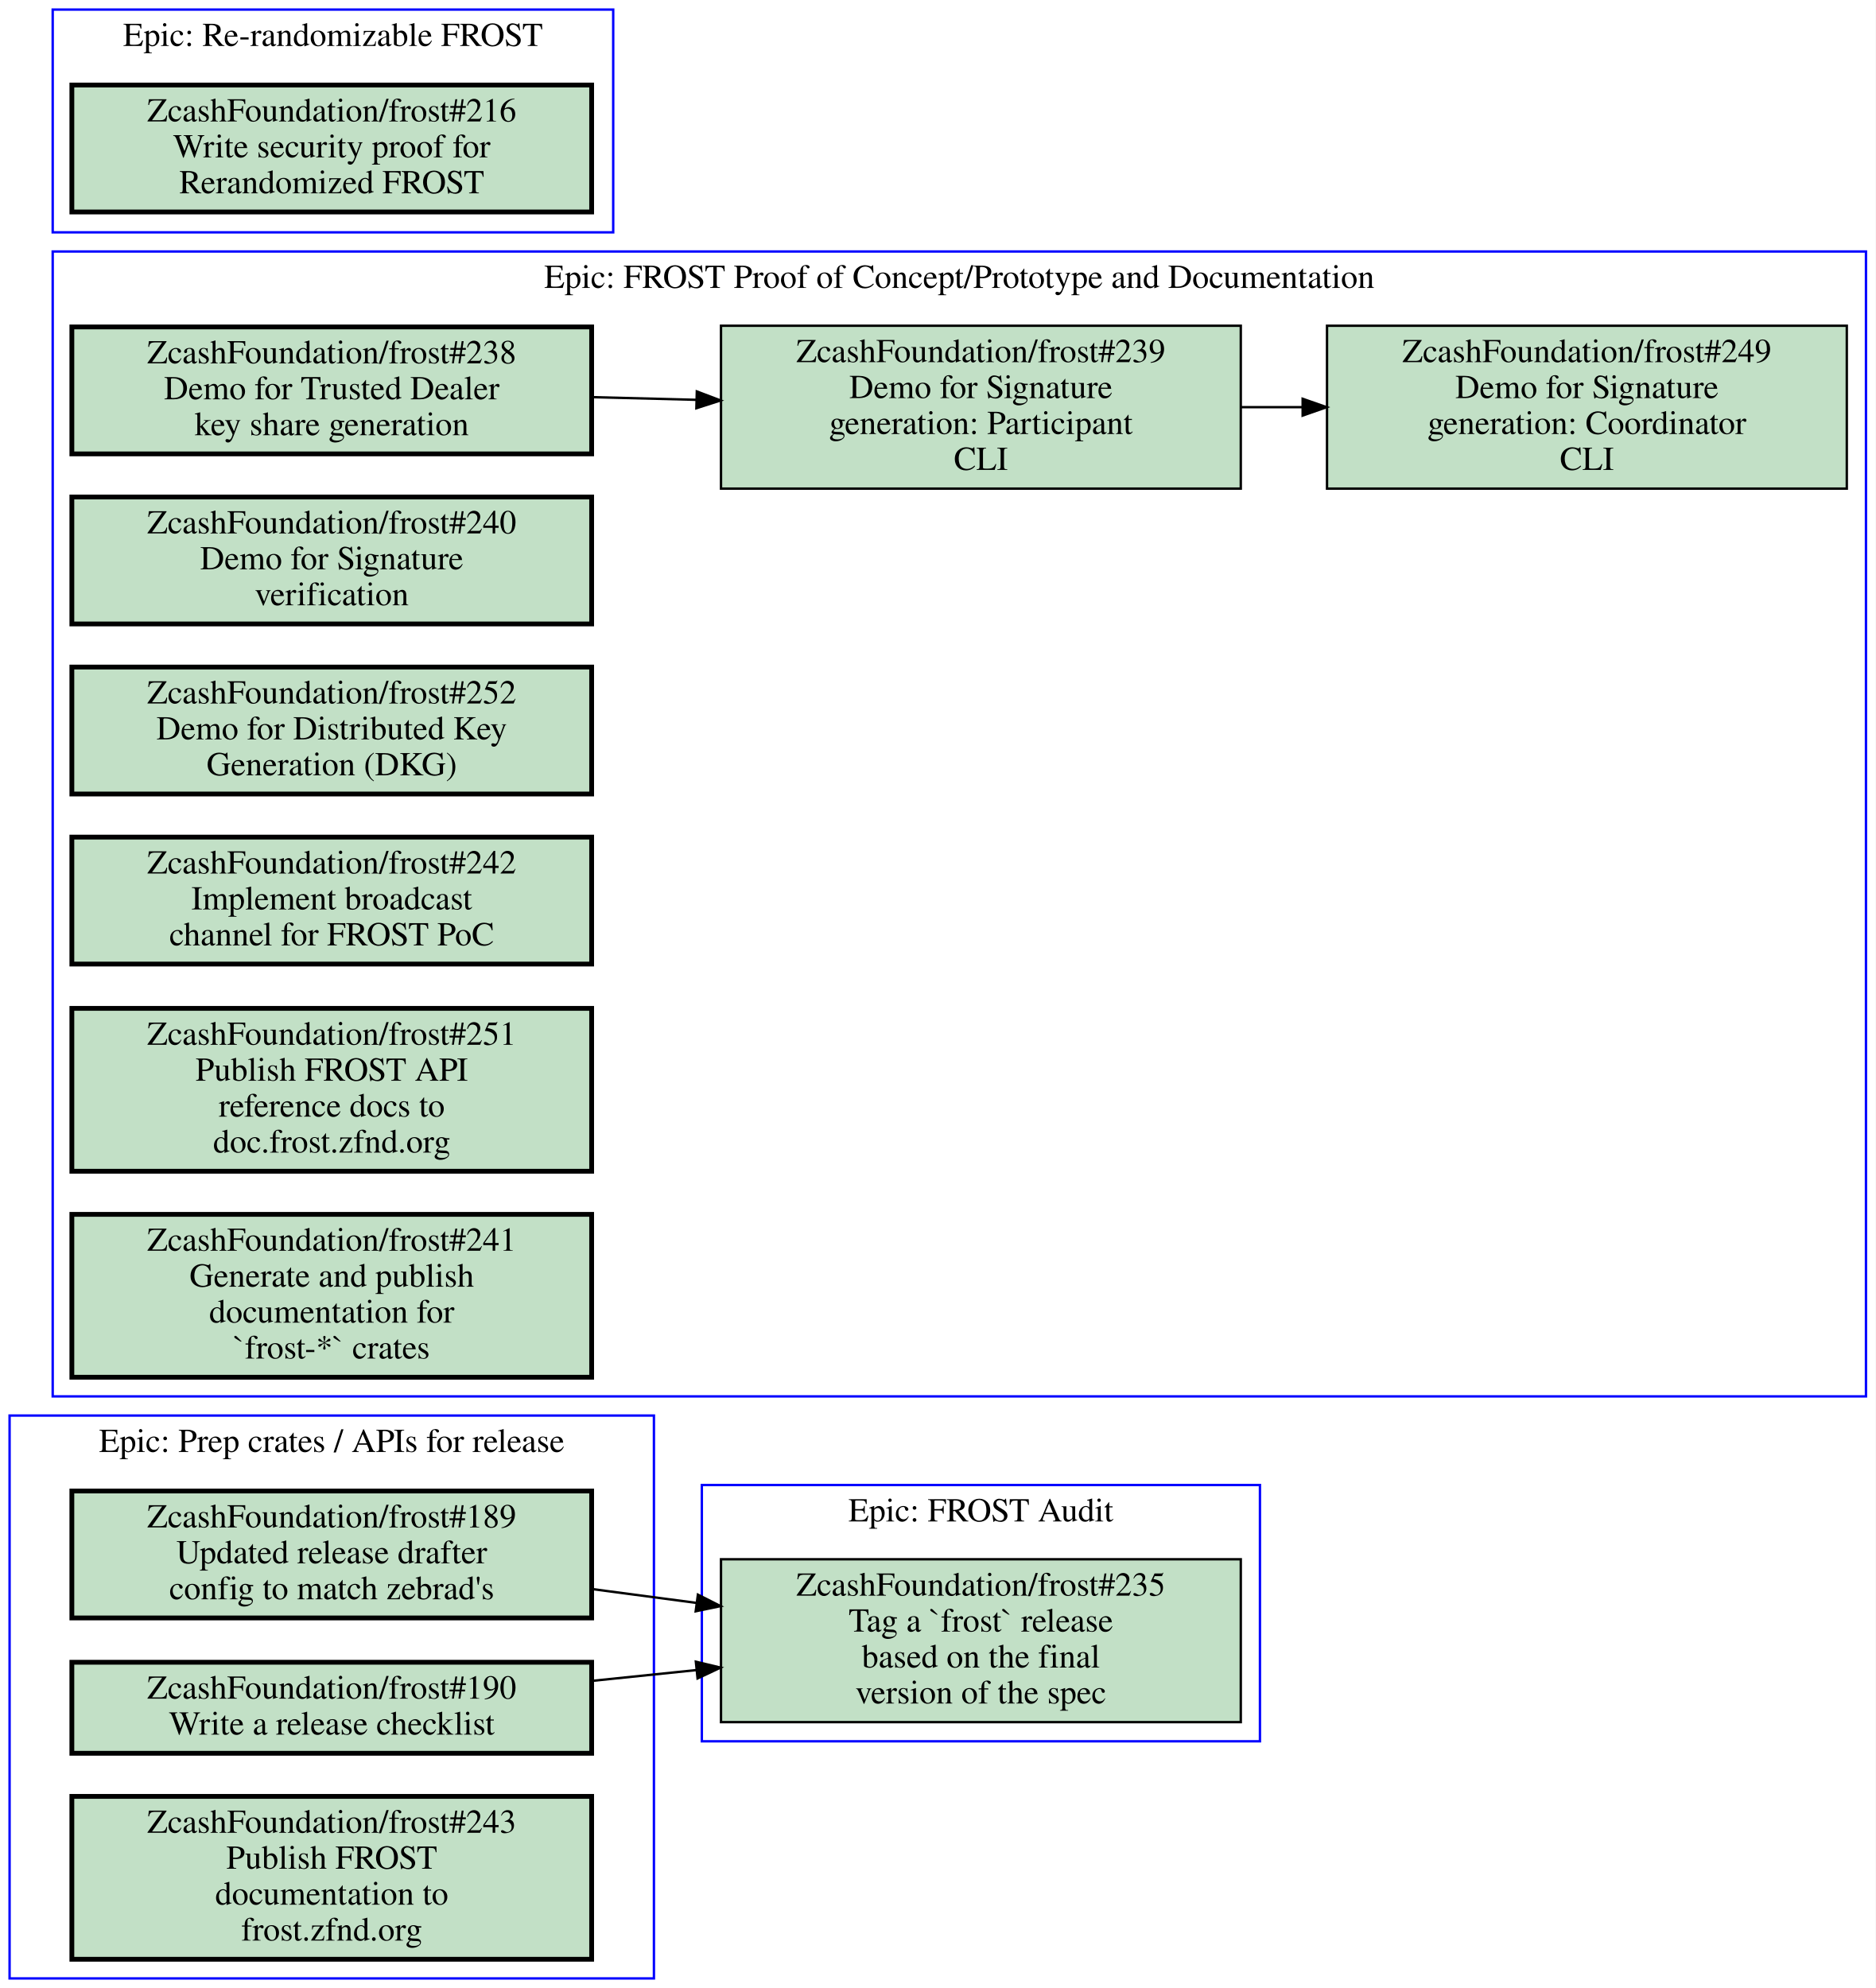
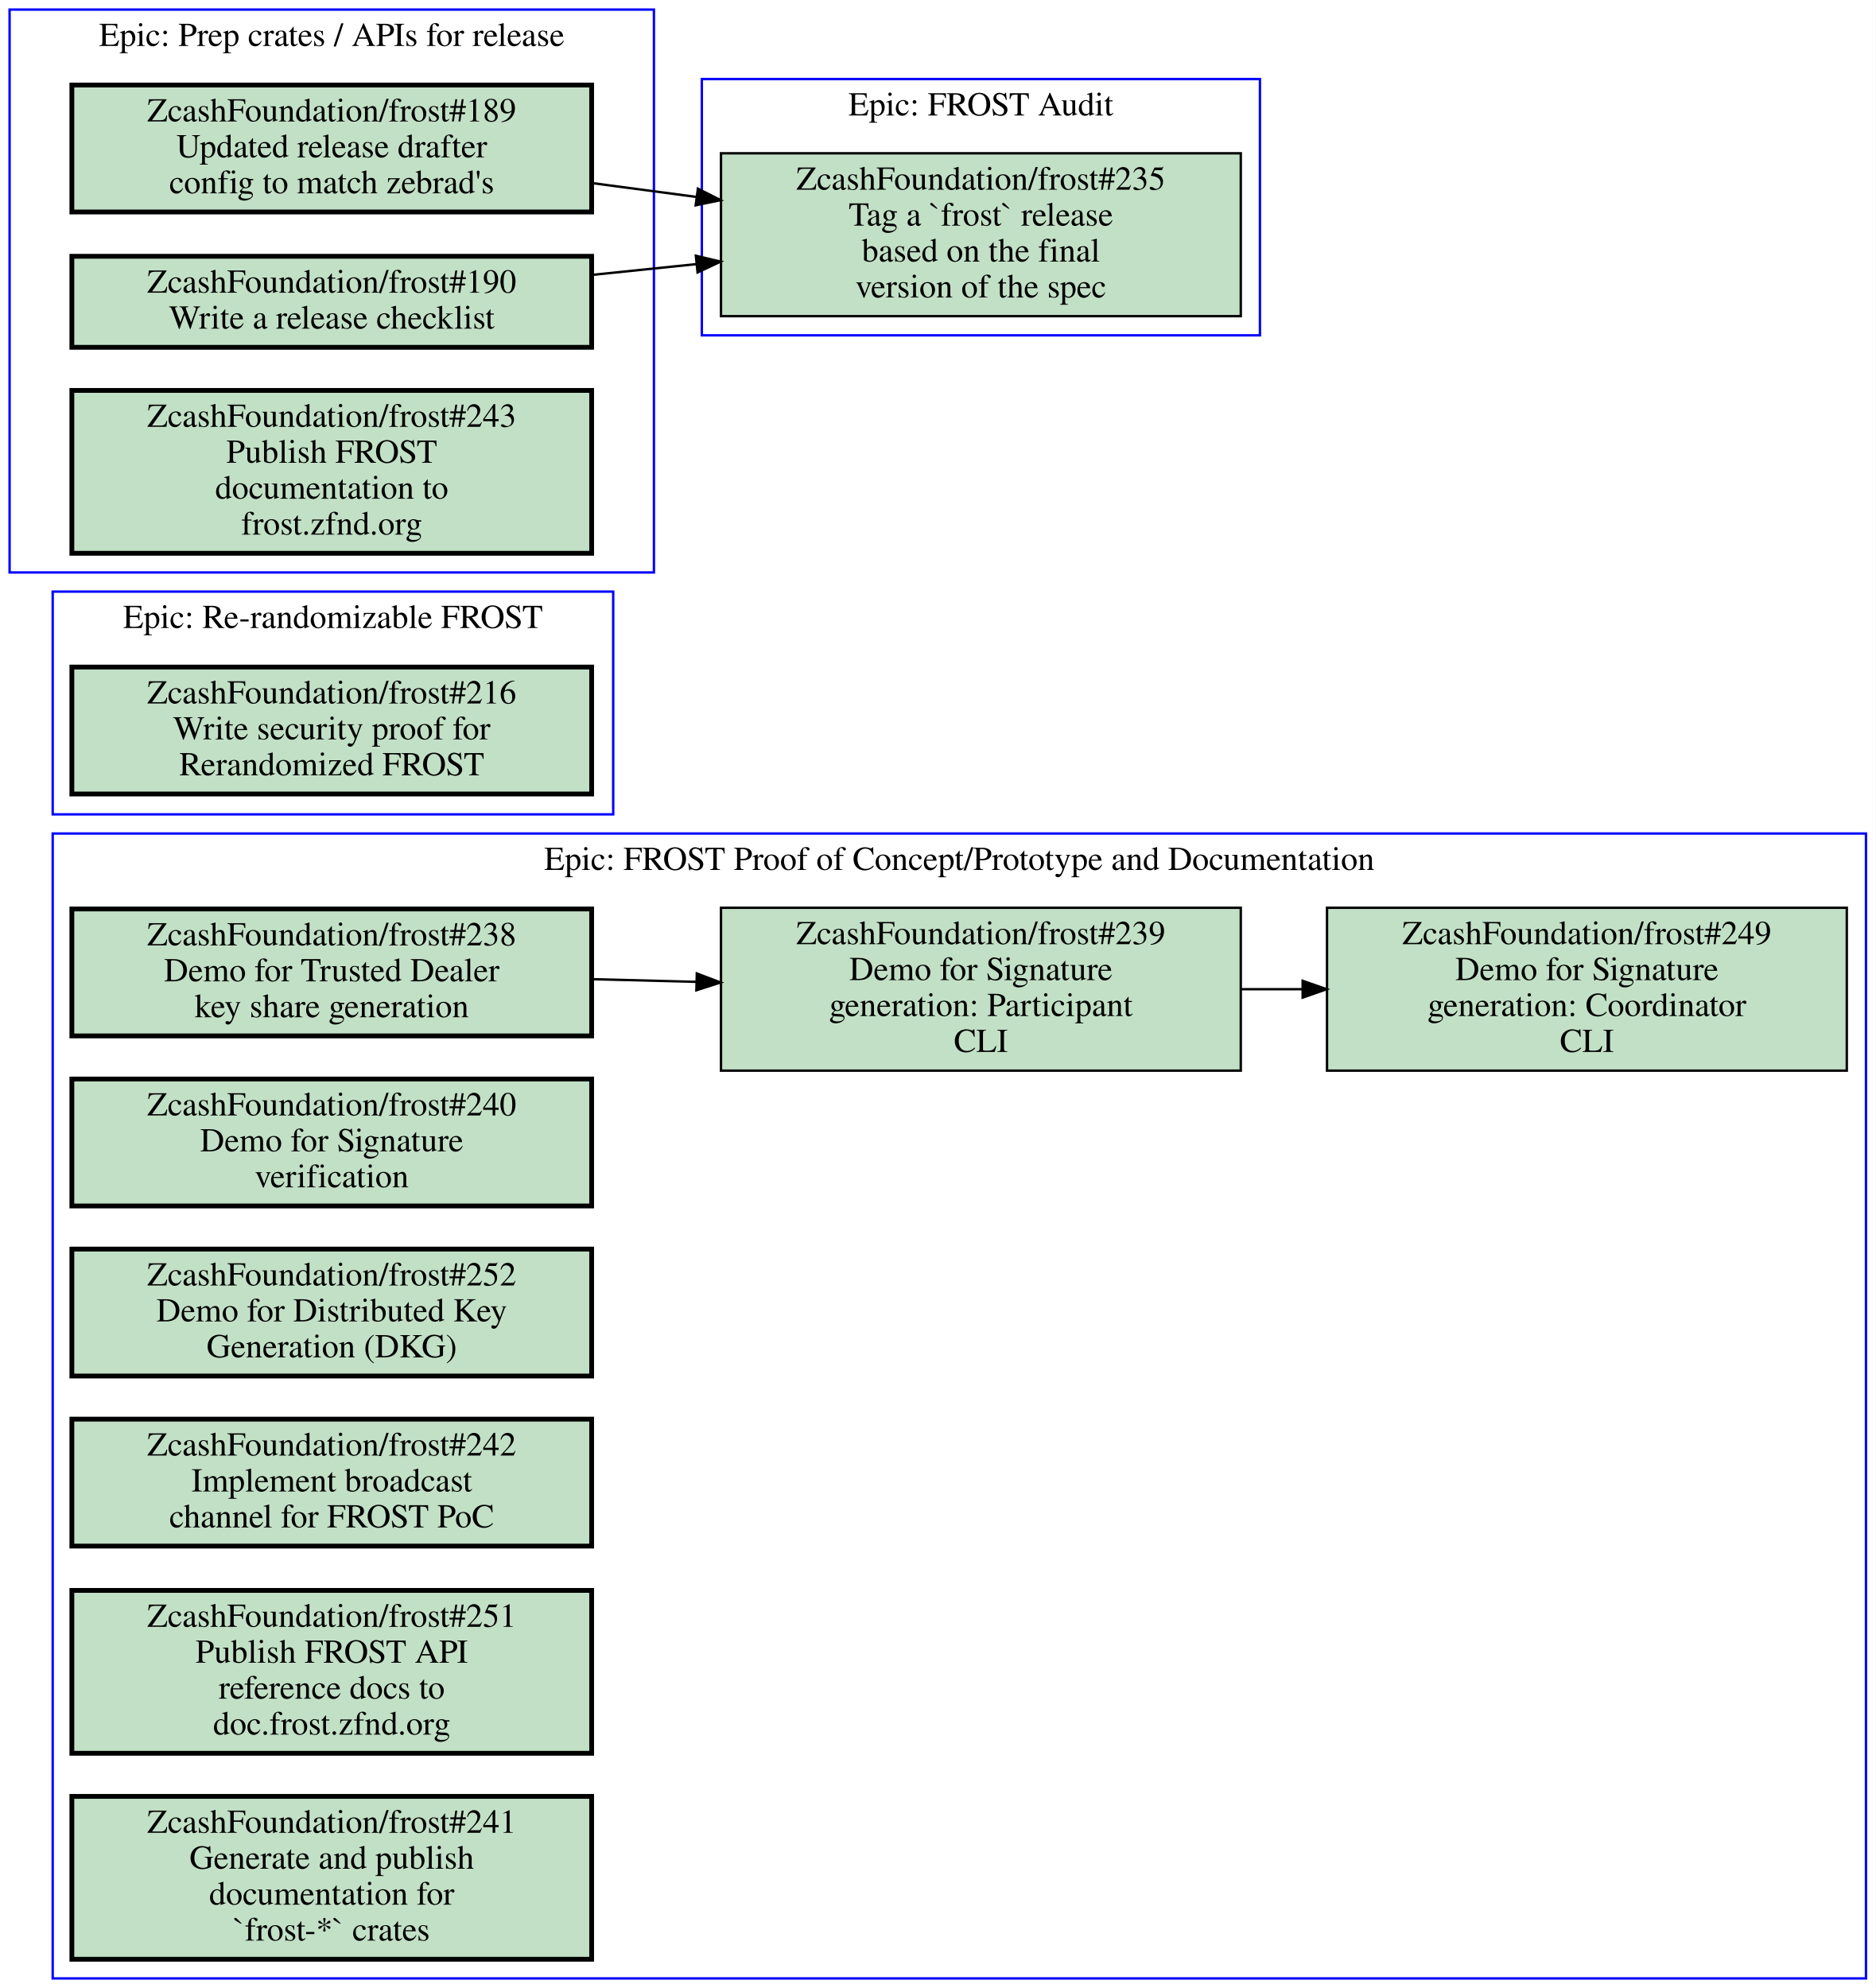
<svg xmlns="http://www.w3.org/2000/svg" xmlns:xlink="http://www.w3.org/1999/xlink" width="783pt" height="830pt" viewBox="0.00 0.00 783.00 830.00">
  <g id="graph0" class="graph" transform="scale(1 1) rotate(0) translate(4 826)">
    <polygon fill="#ffffff" stroke="transparent" points="-4,4 -4,-826 779,-826 779,4 -4,4" />
    <g id="clust1" class="cluster">
-       <polygon fill="none" stroke="#0000ff" points="289,-99 289,-206 522,-206 522,-99 289,-99" />
-       <text text-anchor="middle" x="405.5" y="-190.8" font-family="Times,serif" font-size="14.00" fill="#000000">Epic: FROST Audit</text>
+       <polygon fill="none" stroke="#0000ff" points="18,0 18,-478 775,-478 775,0 18,0" />
+       <text text-anchor="middle" x="396.5" y="-462.8" font-family="Times,serif" font-size="14.00" fill="#000000">Epic: FROST Proof of Concept/Prototype and Documentation</text>
    </g>
    <g id="clust2" class="cluster">
-       <polygon fill="none" stroke="#0000ff" points="18,-243 18,-721 775,-721 775,-243 18,-243" />
-       <text text-anchor="middle" x="396.5" y="-705.8" font-family="Times,serif" font-size="14.00" fill="#000000">Epic: FROST Proof of Concept/Prototype and Documentation</text>
+       <polygon fill="none" stroke="#0000ff" points="18,-486 18,-579 252,-579 252,-486 18,-486" />
+       <text text-anchor="middle" x="135" y="-563.8" font-family="Times,serif" font-size="14.00" fill="#000000">Epic: Re-randomizable FROST</text>
    </g>
    <g id="clust3" class="cluster">
-       <polygon fill="none" stroke="#0000ff" points="18,-729 18,-822 252,-822 252,-729 18,-729" />
-       <text text-anchor="middle" x="135" y="-806.8" font-family="Times,serif" font-size="14.00" fill="#000000">Epic: Re-randomizable FROST</text>
+       <polygon fill="none" stroke="#0000ff" points="0,-587 0,-822 269,-822 269,-587 0,-587" />
+       <text text-anchor="middle" x="134.5" y="-806.8" font-family="Times,serif" font-size="14.00" fill="#000000">Epic: Prep crates / APIs for release</text>
    </g>
    <g id="clust4" class="cluster">
-       <polygon fill="none" stroke="#0000ff" points="0,0 0,-235 269,-235 269,0 0,0" />
-       <text text-anchor="middle" x="134.5" y="-219.8" font-family="Times,serif" font-size="14.00" fill="#000000">Epic: Prep crates / APIs for release</text>
+       <polygon fill="none" stroke="#0000ff" points="289,-686 289,-793 522,-793 522,-686 289,-686" />
+       <text text-anchor="middle" x="405.5" y="-777.8" font-family="Times,serif" font-size="14.00" fill="#000000">Epic: FROST Audit</text>
    </g>
    <g id="node1" class="node open">
      <g id="a_node1">
-         <a xlink:href="https://github.com/ZcashFoundation/frost/issues/235" xlink:title="ZcashFoundation/frost#235&#10;Tag a `frost` release&#10;based on the final&#10;version of the spec" target="_blank">
-           <polygon fill="#c2e0c6" stroke="#000000" points="514,-175 297,-175 297,-107 514,-107 514,-175" />
-           <text text-anchor="middle" x="405.5" y="-159.8" font-family="Times,serif" font-size="14.00" fill="#000000">ZcashFoundation/frost#235</text>
-           <text text-anchor="middle" x="405.5" y="-144.8" font-family="Times,serif" font-size="14.00" fill="#000000">Tag a `frost` release</text>
-           <text text-anchor="middle" x="405.5" y="-129.8" font-family="Times,serif" font-size="14.00" fill="#000000">based on the final</text>
-           <text text-anchor="middle" x="405.5" y="-114.8" font-family="Times,serif" font-size="14.00" fill="#000000">version of the spec</text>
+         <a xlink:href="https://github.com/ZcashFoundation/frost/issues/238" xlink:title="ZcashFoundation/frost#238&#10;Demo for Trusted Dealer&#10;key share generation" target="_blank">
+           <polygon fill="#c2e0c6" stroke="#000000" stroke-width="2" points="243,-446.5 26,-446.5 26,-393.5 243,-393.5 243,-446.5" />
+           <text text-anchor="middle" x="134.5" y="-431.3" font-family="Times,serif" font-size="14.00" fill="#000000">ZcashFoundation/frost#238</text>
+           <text text-anchor="middle" x="134.5" y="-416.3" font-family="Times,serif" font-size="14.00" fill="#000000">Demo for Trusted Dealer</text>
+           <text text-anchor="middle" x="134.5" y="-401.3" font-family="Times,serif" font-size="14.00" fill="#000000">key share generation</text>
        </a>
      </g>
    </g>
    <g id="node2" class="node open">
      <g id="a_node2">
-         <a xlink:href="https://github.com/ZcashFoundation/frost/issues/238" xlink:title="ZcashFoundation/frost#238&#10;Demo for Trusted Dealer&#10;key share generation" target="_blank">
-           <polygon fill="#c2e0c6" stroke="#000000" stroke-width="2" points="243,-689.5 26,-689.5 26,-636.5 243,-636.5 243,-689.5" />
-           <text text-anchor="middle" x="134.5" y="-674.3" font-family="Times,serif" font-size="14.00" fill="#000000">ZcashFoundation/frost#238</text>
-           <text text-anchor="middle" x="134.5" y="-659.3" font-family="Times,serif" font-size="14.00" fill="#000000">Demo for Trusted Dealer</text>
-           <text text-anchor="middle" x="134.5" y="-644.3" font-family="Times,serif" font-size="14.00" fill="#000000">key share generation</text>
-         </a>
-       </g>
-     </g>
-     <g id="node3" class="node open">
-       <g id="a_node3">
        <a xlink:href="https://github.com/ZcashFoundation/frost/issues/239" xlink:title="ZcashFoundation/frost#239&#10;Demo for Signature&#10;generation: Participant&#10;CLI" target="_blank">
-           <polygon fill="#c2e0c6" stroke="#000000" points="514,-690 297,-690 297,-622 514,-622 514,-690" />
-           <text text-anchor="middle" x="405.5" y="-674.8" font-family="Times,serif" font-size="14.00" fill="#000000">ZcashFoundation/frost#239</text>
-           <text text-anchor="middle" x="405.5" y="-659.8" font-family="Times,serif" font-size="14.00" fill="#000000">Demo for Signature</text>
-           <text text-anchor="middle" x="405.5" y="-644.8" font-family="Times,serif" font-size="14.00" fill="#000000">generation: Participant</text>
-           <text text-anchor="middle" x="405.5" y="-629.8" font-family="Times,serif" font-size="14.00" fill="#000000">CLI</text>
+           <polygon fill="#c2e0c6" stroke="#000000" points="514,-447 297,-447 297,-379 514,-379 514,-447" />
+           <text text-anchor="middle" x="405.5" y="-431.8" font-family="Times,serif" font-size="14.00" fill="#000000">ZcashFoundation/frost#239</text>
+           <text text-anchor="middle" x="405.5" y="-416.8" font-family="Times,serif" font-size="14.00" fill="#000000">Demo for Signature</text>
+           <text text-anchor="middle" x="405.5" y="-401.8" font-family="Times,serif" font-size="14.00" fill="#000000">generation: Participant</text>
+           <text text-anchor="middle" x="405.5" y="-386.8" font-family="Times,serif" font-size="14.00" fill="#000000">CLI</text>
        </a>
      </g>
    </g>
    <g id="edge1" class="edge">
-       <path fill="none" stroke="#000000" d="M243.16,-660.19C257.52,-659.82 272.3,-659.44 286.81,-659.07" />
-       <polygon fill="#000000" stroke="#000000" points="286.904,-662.569 296.81,-658.81 286.722,-655.571 286.904,-662.569" />
+       <path fill="none" stroke="#000000" d="M243.16,-417.19C257.52,-416.82 272.3,-416.44 286.81,-416.07" />
+       <polygon fill="#000000" stroke="#000000" points="286.904,-419.569 296.81,-415.81 286.722,-412.571 286.904,-419.569" />
    </g>
-     <g id="node4" class="node open">
-       <g id="a_node4">
+     <g id="node3" class="node open">
+       <g id="a_node3">
        <a xlink:href="https://github.com/ZcashFoundation/frost/issues/249" xlink:title="ZcashFoundation/frost#249&#10;Demo for Signature&#10;generation: Coordinator&#10;CLI" target="_blank">
-           <polygon fill="#c2e0c6" stroke="#000000" points="767,-690 550,-690 550,-622 767,-622 767,-690" />
-           <text text-anchor="middle" x="658.5" y="-674.8" font-family="Times,serif" font-size="14.00" fill="#000000">ZcashFoundation/frost#249</text>
-           <text text-anchor="middle" x="658.5" y="-659.8" font-family="Times,serif" font-size="14.00" fill="#000000">Demo for Signature</text>
-           <text text-anchor="middle" x="658.5" y="-644.8" font-family="Times,serif" font-size="14.00" fill="#000000">generation: Coordinator</text>
-           <text text-anchor="middle" x="658.5" y="-629.8" font-family="Times,serif" font-size="14.00" fill="#000000">CLI</text>
+           <polygon fill="#c2e0c6" stroke="#000000" points="767,-447 550,-447 550,-379 767,-379 767,-447" />
+           <text text-anchor="middle" x="658.5" y="-431.8" font-family="Times,serif" font-size="14.00" fill="#000000">ZcashFoundation/frost#249</text>
+           <text text-anchor="middle" x="658.5" y="-416.8" font-family="Times,serif" font-size="14.00" fill="#000000">Demo for Signature</text>
+           <text text-anchor="middle" x="658.5" y="-401.8" font-family="Times,serif" font-size="14.00" fill="#000000">generation: Coordinator</text>
+           <text text-anchor="middle" x="658.5" y="-386.8" font-family="Times,serif" font-size="14.00" fill="#000000">CLI</text>
        </a>
      </g>
    </g>
    <g id="edge2" class="edge">
-       <path fill="none" stroke="#000000" d="M514.26,-656C522.64,-656 531.13,-656 539.57,-656" />
-       <polygon fill="#000000" stroke="#000000" points="539.83,-659.5 549.83,-656 539.83,-652.5 539.83,-659.5" />
+       <path fill="none" stroke="#000000" d="M514.26,-413C522.64,-413 531.13,-413 539.57,-413" />
+       <polygon fill="#000000" stroke="#000000" points="539.83,-416.5 549.83,-413 539.83,-409.5 539.83,-416.5" />
+     </g>
+     <g id="node4" class="node open">
+       <g id="a_node4">
+         <a xlink:href="https://github.com/ZcashFoundation/frost/issues/240" xlink:title="ZcashFoundation/frost#240&#10;Demo for Signature&#10;verification" target="_blank">
+           <polygon fill="#c2e0c6" stroke="#000000" stroke-width="2" points="243,-375.5 26,-375.5 26,-322.5 243,-322.5 243,-375.5" />
+           <text text-anchor="middle" x="134.5" y="-360.3" font-family="Times,serif" font-size="14.00" fill="#000000">ZcashFoundation/frost#240</text>
+           <text text-anchor="middle" x="134.5" y="-345.3" font-family="Times,serif" font-size="14.00" fill="#000000">Demo for Signature</text>
+           <text text-anchor="middle" x="134.5" y="-330.3" font-family="Times,serif" font-size="14.00" fill="#000000">verification</text>
+         </a>
+       </g>
    </g>
    <g id="node5" class="node open">
      <g id="a_node5">
-         <a xlink:href="https://github.com/ZcashFoundation/frost/issues/240" xlink:title="ZcashFoundation/frost#240&#10;Demo for Signature&#10;verification" target="_blank">
-           <polygon fill="#c2e0c6" stroke="#000000" stroke-width="2" points="243,-618.5 26,-618.5 26,-565.5 243,-565.5 243,-618.5" />
-           <text text-anchor="middle" x="134.5" y="-603.3" font-family="Times,serif" font-size="14.00" fill="#000000">ZcashFoundation/frost#240</text>
-           <text text-anchor="middle" x="134.5" y="-588.3" font-family="Times,serif" font-size="14.00" fill="#000000">Demo for Signature</text>
-           <text text-anchor="middle" x="134.5" y="-573.3" font-family="Times,serif" font-size="14.00" fill="#000000">verification</text>
+         <a xlink:href="https://github.com/ZcashFoundation/frost/issues/252" xlink:title="ZcashFoundation/frost#252&#10;Demo for Distributed Key&#10;Generation (DKG)" target="_blank">
+           <polygon fill="#c2e0c6" stroke="#000000" stroke-width="2" points="243,-304.5 26,-304.5 26,-251.5 243,-251.5 243,-304.5" />
+           <text text-anchor="middle" x="134.5" y="-289.3" font-family="Times,serif" font-size="14.00" fill="#000000">ZcashFoundation/frost#252</text>
+           <text text-anchor="middle" x="134.5" y="-274.3" font-family="Times,serif" font-size="14.00" fill="#000000">Demo for Distributed Key</text>
+           <text text-anchor="middle" x="134.5" y="-259.3" font-family="Times,serif" font-size="14.00" fill="#000000">Generation (DKG)</text>
        </a>
      </g>
    </g>
    <g id="node6" class="node open">
      <g id="a_node6">
-         <a xlink:href="https://github.com/ZcashFoundation/frost/issues/252" xlink:title="ZcashFoundation/frost#252&#10;Demo for Distributed Key&#10;Generation (DKG)" target="_blank">
-           <polygon fill="#c2e0c6" stroke="#000000" stroke-width="2" points="243,-547.5 26,-547.5 26,-494.5 243,-494.5 243,-547.5" />
-           <text text-anchor="middle" x="134.5" y="-532.3" font-family="Times,serif" font-size="14.00" fill="#000000">ZcashFoundation/frost#252</text>
-           <text text-anchor="middle" x="134.5" y="-517.3" font-family="Times,serif" font-size="14.00" fill="#000000">Demo for Distributed Key</text>
-           <text text-anchor="middle" x="134.5" y="-502.3" font-family="Times,serif" font-size="14.00" fill="#000000">Generation (DKG)</text>
+         <a xlink:href="https://github.com/ZcashFoundation/frost/issues/242" xlink:title="ZcashFoundation/frost#242&#10;Implement broadcast&#10;channel for FROST PoC" target="_blank">
+           <polygon fill="#c2e0c6" stroke="#000000" stroke-width="2" points="243,-233.5 26,-233.5 26,-180.5 243,-180.5 243,-233.5" />
+           <text text-anchor="middle" x="134.5" y="-218.3" font-family="Times,serif" font-size="14.00" fill="#000000">ZcashFoundation/frost#242</text>
+           <text text-anchor="middle" x="134.5" y="-203.3" font-family="Times,serif" font-size="14.00" fill="#000000">Implement broadcast</text>
+           <text text-anchor="middle" x="134.5" y="-188.3" font-family="Times,serif" font-size="14.00" fill="#000000">channel for FROST PoC</text>
        </a>
      </g>
    </g>
    <g id="node7" class="node open">
      <g id="a_node7">
-         <a xlink:href="https://github.com/ZcashFoundation/frost/issues/242" xlink:title="ZcashFoundation/frost#242&#10;Implement broadcast&#10;channel for FROST PoC" target="_blank">
-           <polygon fill="#c2e0c6" stroke="#000000" stroke-width="2" points="243,-476.5 26,-476.5 26,-423.5 243,-423.5 243,-476.5" />
-           <text text-anchor="middle" x="134.5" y="-461.3" font-family="Times,serif" font-size="14.00" fill="#000000">ZcashFoundation/frost#242</text>
-           <text text-anchor="middle" x="134.5" y="-446.3" font-family="Times,serif" font-size="14.00" fill="#000000">Implement broadcast</text>
-           <text text-anchor="middle" x="134.5" y="-431.3" font-family="Times,serif" font-size="14.00" fill="#000000">channel for FROST PoC</text>
+         <a xlink:href="https://github.com/ZcashFoundation/frost/issues/251" xlink:title="ZcashFoundation/frost#251&#10;Publish FROST API&#10;reference docs to&#10;doc.frost.zfnd.org" target="_blank">
+           <polygon fill="#c2e0c6" stroke="#000000" stroke-width="2" points="243,-162 26,-162 26,-94 243,-94 243,-162" />
+           <text text-anchor="middle" x="134.5" y="-146.8" font-family="Times,serif" font-size="14.00" fill="#000000">ZcashFoundation/frost#251</text>
+           <text text-anchor="middle" x="134.5" y="-131.8" font-family="Times,serif" font-size="14.00" fill="#000000">Publish FROST API</text>
+           <text text-anchor="middle" x="134.5" y="-116.8" font-family="Times,serif" font-size="14.00" fill="#000000">reference docs to</text>
+           <text text-anchor="middle" x="134.5" y="-101.8" font-family="Times,serif" font-size="14.00" fill="#000000">doc.frost.zfnd.org</text>
        </a>
      </g>
    </g>
    <g id="node8" class="node open">
      <g id="a_node8">
-         <a xlink:href="https://github.com/ZcashFoundation/frost/issues/251" xlink:title="ZcashFoundation/frost#251&#10;Publish FROST API&#10;reference docs to&#10;doc.frost.zfnd.org" target="_blank">
-           <polygon fill="#c2e0c6" stroke="#000000" stroke-width="2" points="243,-405 26,-405 26,-337 243,-337 243,-405" />
-           <text text-anchor="middle" x="134.5" y="-389.8" font-family="Times,serif" font-size="14.00" fill="#000000">ZcashFoundation/frost#251</text>
-           <text text-anchor="middle" x="134.5" y="-374.8" font-family="Times,serif" font-size="14.00" fill="#000000">Publish FROST API</text>
-           <text text-anchor="middle" x="134.5" y="-359.8" font-family="Times,serif" font-size="14.00" fill="#000000">reference docs to</text>
-           <text text-anchor="middle" x="134.5" y="-344.8" font-family="Times,serif" font-size="14.00" fill="#000000">doc.frost.zfnd.org</text>
+         <a xlink:href="https://github.com/ZcashFoundation/frost/issues/241" xlink:title="ZcashFoundation/frost#241&#10;Generate and publish&#10;documentation for&#10;`frost-*` crates" target="_blank">
+           <polygon fill="#c2e0c6" stroke="#000000" stroke-width="2" points="243,-76 26,-76 26,-8 243,-8 243,-76" />
+           <text text-anchor="middle" x="134.5" y="-60.8" font-family="Times,serif" font-size="14.00" fill="#000000">ZcashFoundation/frost#241</text>
+           <text text-anchor="middle" x="134.5" y="-45.8" font-family="Times,serif" font-size="14.00" fill="#000000">Generate and publish</text>
+           <text text-anchor="middle" x="134.5" y="-30.8" font-family="Times,serif" font-size="14.00" fill="#000000">documentation for</text>
+           <text text-anchor="middle" x="134.5" y="-15.8" font-family="Times,serif" font-size="14.00" fill="#000000">`frost-*` crates</text>
        </a>
      </g>
    </g>
    <g id="node9" class="node open">
      <g id="a_node9">
-         <a xlink:href="https://github.com/ZcashFoundation/frost/issues/241" xlink:title="ZcashFoundation/frost#241&#10;Generate and publish&#10;documentation for&#10;`frost-*` crates" target="_blank">
-           <polygon fill="#c2e0c6" stroke="#000000" stroke-width="2" points="243,-319 26,-319 26,-251 243,-251 243,-319" />
-           <text text-anchor="middle" x="134.5" y="-303.8" font-family="Times,serif" font-size="14.00" fill="#000000">ZcashFoundation/frost#241</text>
-           <text text-anchor="middle" x="134.5" y="-288.8" font-family="Times,serif" font-size="14.00" fill="#000000">Generate and publish</text>
-           <text text-anchor="middle" x="134.5" y="-273.8" font-family="Times,serif" font-size="14.00" fill="#000000">documentation for</text>
-           <text text-anchor="middle" x="134.5" y="-258.8" font-family="Times,serif" font-size="14.00" fill="#000000">`frost-*` crates</text>
+         <a xlink:href="https://github.com/ZcashFoundation/frost/issues/216" xlink:title="ZcashFoundation/frost#216&#10;Write security proof for&#10;Rerandomized FROST" target="_blank">
+           <polygon fill="#c2e0c6" stroke="#000000" stroke-width="2" points="243,-547.5 26,-547.5 26,-494.5 243,-494.5 243,-547.5" />
+           <text text-anchor="middle" x="134.5" y="-532.3" font-family="Times,serif" font-size="14.00" fill="#000000">ZcashFoundation/frost#216</text>
+           <text text-anchor="middle" x="134.5" y="-517.3" font-family="Times,serif" font-size="14.00" fill="#000000">Write security proof for</text>
+           <text text-anchor="middle" x="134.5" y="-502.3" font-family="Times,serif" font-size="14.00" fill="#000000">Rerandomized FROST</text>
        </a>
      </g>
    </g>
    <g id="node10" class="node open">
      <g id="a_node10">
-         <a xlink:href="https://github.com/ZcashFoundation/frost/issues/216" xlink:title="ZcashFoundation/frost#216&#10;Write security proof for&#10;Rerandomized FROST" target="_blank">
+         <a xlink:href="https://github.com/ZcashFoundation/frost/issues/189" xlink:title="ZcashFoundation/frost#189&#10;Updated release drafter&#10;config to match zebrad's" target="_blank">
          <polygon fill="#c2e0c6" stroke="#000000" stroke-width="2" points="243,-790.5 26,-790.5 26,-737.5 243,-737.5 243,-790.5" />
-           <text text-anchor="middle" x="134.5" y="-775.3" font-family="Times,serif" font-size="14.00" fill="#000000">ZcashFoundation/frost#216</text>
-           <text text-anchor="middle" x="134.5" y="-760.3" font-family="Times,serif" font-size="14.00" fill="#000000">Write security proof for</text>
-           <text text-anchor="middle" x="134.5" y="-745.3" font-family="Times,serif" font-size="14.00" fill="#000000">Rerandomized FROST</text>
+           <text text-anchor="middle" x="134.5" y="-775.3" font-family="Times,serif" font-size="14.00" fill="#000000">ZcashFoundation/frost#189</text>
+           <text text-anchor="middle" x="134.5" y="-760.3" font-family="Times,serif" font-size="14.00" fill="#000000">Updated release drafter</text>
+           <text text-anchor="middle" x="134.5" y="-745.3" font-family="Times,serif" font-size="14.00" fill="#000000">config to match zebrad's</text>
        </a>
      </g>
    </g>
-     <g id="node11" class="node open">
-       <g id="a_node11">
-         <a xlink:href="https://github.com/ZcashFoundation/frost/issues/189" xlink:title="ZcashFoundation/frost#189&#10;Updated release drafter&#10;config to match zebrad's" target="_blank">
-           <polygon fill="#c2e0c6" stroke="#000000" stroke-width="2" points="243,-203.5 26,-203.5 26,-150.5 243,-150.5 243,-203.5" />
-           <text text-anchor="middle" x="134.5" y="-188.3" font-family="Times,serif" font-size="14.00" fill="#000000">ZcashFoundation/frost#189</text>
-           <text text-anchor="middle" x="134.5" y="-173.3" font-family="Times,serif" font-size="14.00" fill="#000000">Updated release drafter</text>
-           <text text-anchor="middle" x="134.5" y="-158.3" font-family="Times,serif" font-size="14.00" fill="#000000">config to match zebrad's</text>
+     <g id="node13" class="node open">
+       <g id="a_node13">
+         <a xlink:href="https://github.com/ZcashFoundation/frost/issues/235" xlink:title="ZcashFoundation/frost#235&#10;Tag a `frost` release&#10;based on the final&#10;version of the spec" target="_blank">
+           <polygon fill="#c2e0c6" stroke="#000000" points="514,-762 297,-762 297,-694 514,-694 514,-762" />
+           <text text-anchor="middle" x="405.5" y="-746.8" font-family="Times,serif" font-size="14.00" fill="#000000">ZcashFoundation/frost#235</text>
+           <text text-anchor="middle" x="405.5" y="-731.8" font-family="Times,serif" font-size="14.00" fill="#000000">Tag a `frost` release</text>
+           <text text-anchor="middle" x="405.5" y="-716.8" font-family="Times,serif" font-size="14.00" fill="#000000">based on the final</text>
+           <text text-anchor="middle" x="405.5" y="-701.8" font-family="Times,serif" font-size="14.00" fill="#000000">version of the spec</text>
        </a>
      </g>
    </g>
    <g id="edge3" class="edge">
-       <path fill="none" stroke="#000000" d="M243.16,-162.56C257.52,-160.66 272.3,-158.69 286.81,-156.77" />
-       <polygon fill="#000000" stroke="#000000" points="287.359,-160.228 296.81,-155.44 286.436,-153.289 287.359,-160.228" />
+       <path fill="none" stroke="#000000" d="M243.16,-749.56C257.52,-747.66 272.3,-745.69 286.81,-743.77" />
+       <polygon fill="#000000" stroke="#000000" points="287.359,-747.228 296.81,-742.44 286.436,-740.289 287.359,-747.228" />
    </g>
-     <g id="node12" class="node open">
-       <g id="a_node12">
+     <g id="node11" class="node open">
+       <g id="a_node11">
        <a xlink:href="https://github.com/ZcashFoundation/frost/issues/190" xlink:title="ZcashFoundation/frost#190&#10;Write a release checklist" target="_blank">
-           <polygon fill="#c2e0c6" stroke="#000000" stroke-width="2" points="243,-132 26,-132 26,-94 243,-94 243,-132" />
-           <text text-anchor="middle" x="134.5" y="-116.8" font-family="Times,serif" font-size="14.00" fill="#000000">ZcashFoundation/frost#190</text>
-           <text text-anchor="middle" x="134.5" y="-101.8" font-family="Times,serif" font-size="14.00" fill="#000000">Write a release checklist</text>
+           <polygon fill="#c2e0c6" stroke="#000000" stroke-width="2" points="243,-719 26,-719 26,-681 243,-681 243,-719" />
+           <text text-anchor="middle" x="134.5" y="-703.8" font-family="Times,serif" font-size="14.00" fill="#000000">ZcashFoundation/frost#190</text>
+           <text text-anchor="middle" x="134.5" y="-688.8" font-family="Times,serif" font-size="14.00" fill="#000000">Write a release checklist</text>
        </a>
      </g>
    </g>
    <g id="edge4" class="edge">
-       <path fill="none" stroke="#000000" d="M243.16,-124.23C257.52,-125.71 272.3,-127.24 286.81,-128.74" />
-       <polygon fill="#000000" stroke="#000000" points="286.504,-132.227 296.81,-129.77 287.221,-125.264 286.504,-132.227" />
+       <path fill="none" stroke="#000000" d="M243.16,-711.23C257.52,-712.71 272.3,-714.24 286.81,-715.74" />
+       <polygon fill="#000000" stroke="#000000" points="286.504,-719.227 296.81,-716.77 287.221,-712.264 286.504,-719.227" />
    </g>
-     <g id="node13" class="node open">
-       <g id="a_node13">
+     <g id="node12" class="node open">
+       <g id="a_node12">
        <a xlink:href="https://github.com/ZcashFoundation/frost/issues/243" xlink:title="ZcashFoundation/frost#243&#10;Publish FROST&#10;documentation to&#10;frost.zfnd.org" target="_blank">
-           <polygon fill="#c2e0c6" stroke="#000000" stroke-width="2" points="243,-76 26,-76 26,-8 243,-8 243,-76" />
-           <text text-anchor="middle" x="134.5" y="-60.8" font-family="Times,serif" font-size="14.00" fill="#000000">ZcashFoundation/frost#243</text>
-           <text text-anchor="middle" x="134.5" y="-45.8" font-family="Times,serif" font-size="14.00" fill="#000000">Publish FROST</text>
-           <text text-anchor="middle" x="134.5" y="-30.8" font-family="Times,serif" font-size="14.00" fill="#000000">documentation to</text>
-           <text text-anchor="middle" x="134.5" y="-15.8" font-family="Times,serif" font-size="14.00" fill="#000000">frost.zfnd.org</text>
+           <polygon fill="#c2e0c6" stroke="#000000" stroke-width="2" points="243,-663 26,-663 26,-595 243,-595 243,-663" />
+           <text text-anchor="middle" x="134.5" y="-647.8" font-family="Times,serif" font-size="14.00" fill="#000000">ZcashFoundation/frost#243</text>
+           <text text-anchor="middle" x="134.5" y="-632.8" font-family="Times,serif" font-size="14.00" fill="#000000">Publish FROST</text>
+           <text text-anchor="middle" x="134.5" y="-617.8" font-family="Times,serif" font-size="14.00" fill="#000000">documentation to</text>
+           <text text-anchor="middle" x="134.5" y="-602.8" font-family="Times,serif" font-size="14.00" fill="#000000">frost.zfnd.org</text>
        </a>
      </g>
    </g>
  </g>
</svg>
